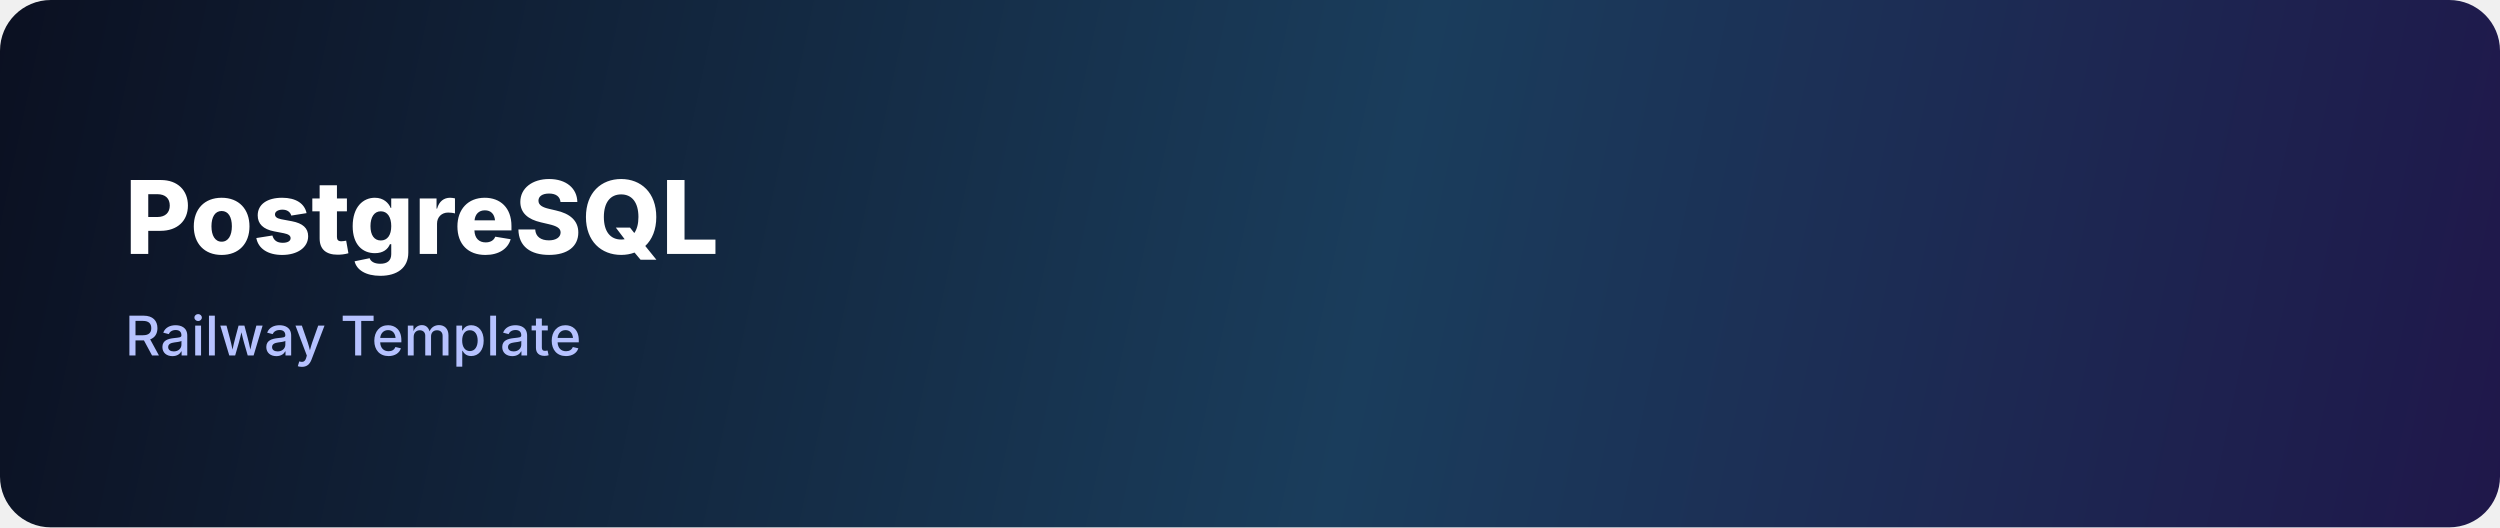
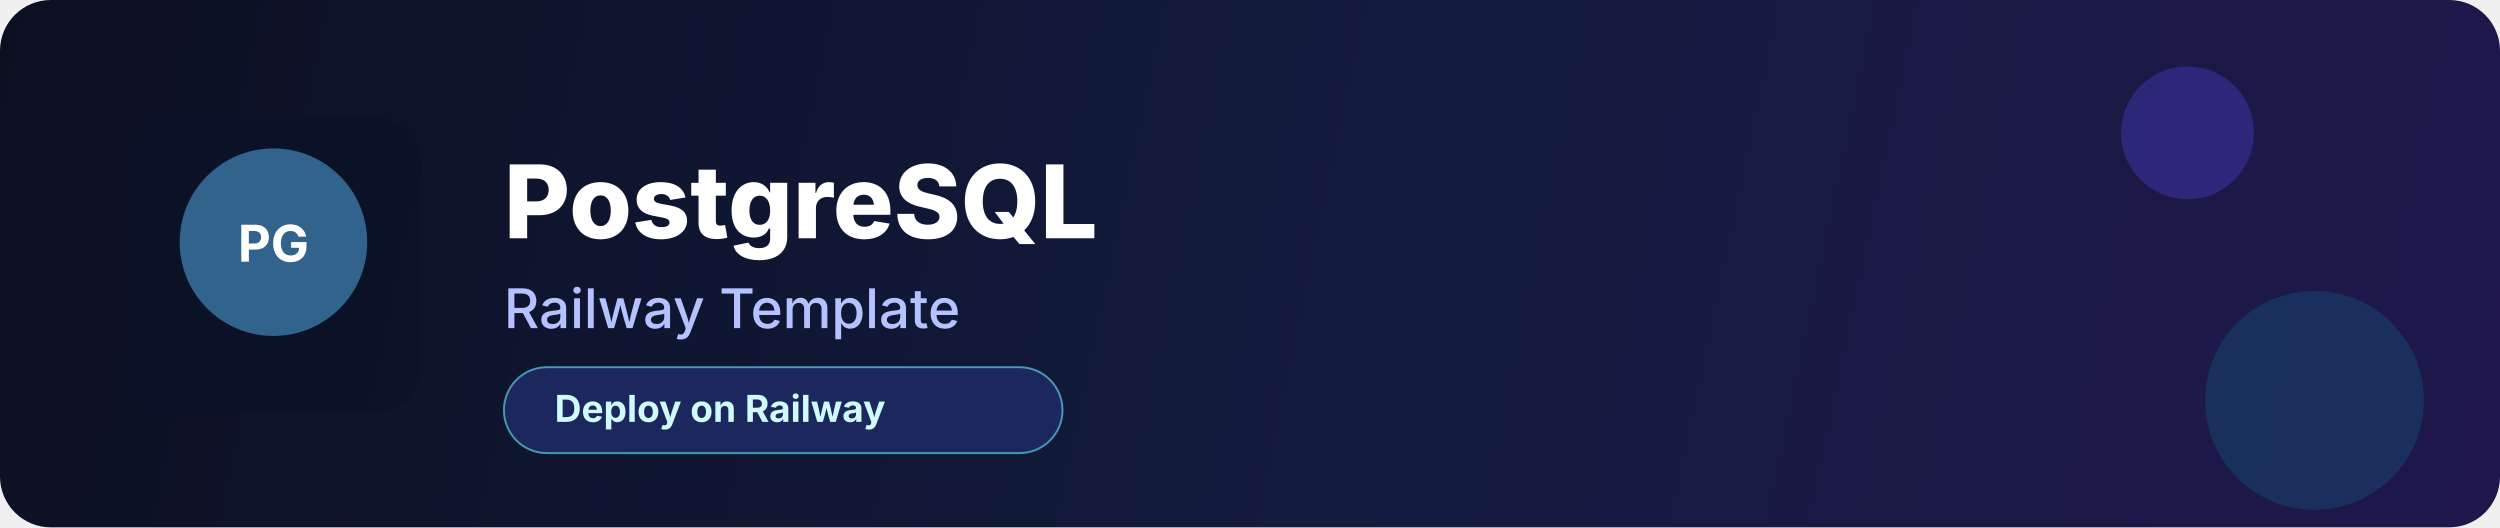
- <svg xmlns="http://www.w3.org/2000/svg" width="1280" height="270" viewBox="0 0 1280 270" fill="none" role="img" aria-labelledby="title">
+ <svg xmlns="http://www.w3.org/2000/svg" width="1280" height="270" viewBox="0 0 1280 270" fill="none" role="img" aria-labelledby="title desc">
  <defs>
    <linearGradient id="bg" x1="0" y1="0" x2="1280" y2="270" gradientUnits="userSpaceOnUse">
      <stop stop-color="#0B1021" />
-       <stop offset="0.55" stop-color="#1a3d5c" />
+       <stop offset="0.55" stop-color="#131B3F" />
      <stop offset="1" stop-color="#1F174A" />
    </linearGradient>
  </defs>
  <rect width="1280" height="270" rx="26" fill="url(#bg)" />
-   <text x="64" y="130" fill="#FFFFFF" font-family="Inter,Segoe UI,Roboto,Helvetica,Arial,sans-serif" font-size="52" font-weight="800">PostgreSQL</text>
-   <text x="64" y="182" fill="#B6C2FF" font-family="Inter,Segoe UI,Roboto,Helvetica,Arial,sans-serif" font-size="28" font-weight="500">Railway Template</text>
+   <circle cx="1120" cy="68" r="34" fill="#4F46E5" opacity="0.33" />
+   <circle cx="1185" cy="205" r="56" fill="#06B6D4" opacity="0.15" />
+   <rect x="64" y="60" width="152" height="152" rx="24" fill="#0B1228" opacity="0.92" />
+   <circle cx="140" cy="124" r="48" fill="#336791" opacity="0.95" />
+   <text x="140" y="134" text-anchor="middle" fill="#FFFFFF" font-family="Inter,Segoe UI,Roboto,Helvetica,Arial,sans-serif" font-size="26" font-weight="700">PG</text>
+   <text x="258" y="122" fill="#FFFFFF" font-family="Inter,Segoe UI,Roboto,Helvetica,Arial,sans-serif" font-size="52" font-weight="800">PostgreSQL</text>
+   <text x="258" y="168" fill="#B6C2FF" font-family="Inter,Segoe UI,Roboto,Helvetica,Arial,sans-serif" font-size="28" font-weight="500">Railway Template</text>
+   <rect x="258" y="188" width="286" height="44" rx="22" fill="#1C285D" stroke="#67E8F9" stroke-opacity="0.6" />
+   <text x="284" y="216" fill="#CFFAFE" font-family="Inter,Segoe UI,Roboto,Helvetica,Arial,sans-serif" font-size="19" font-weight="700">Deploy on Railway</text>
</svg>
